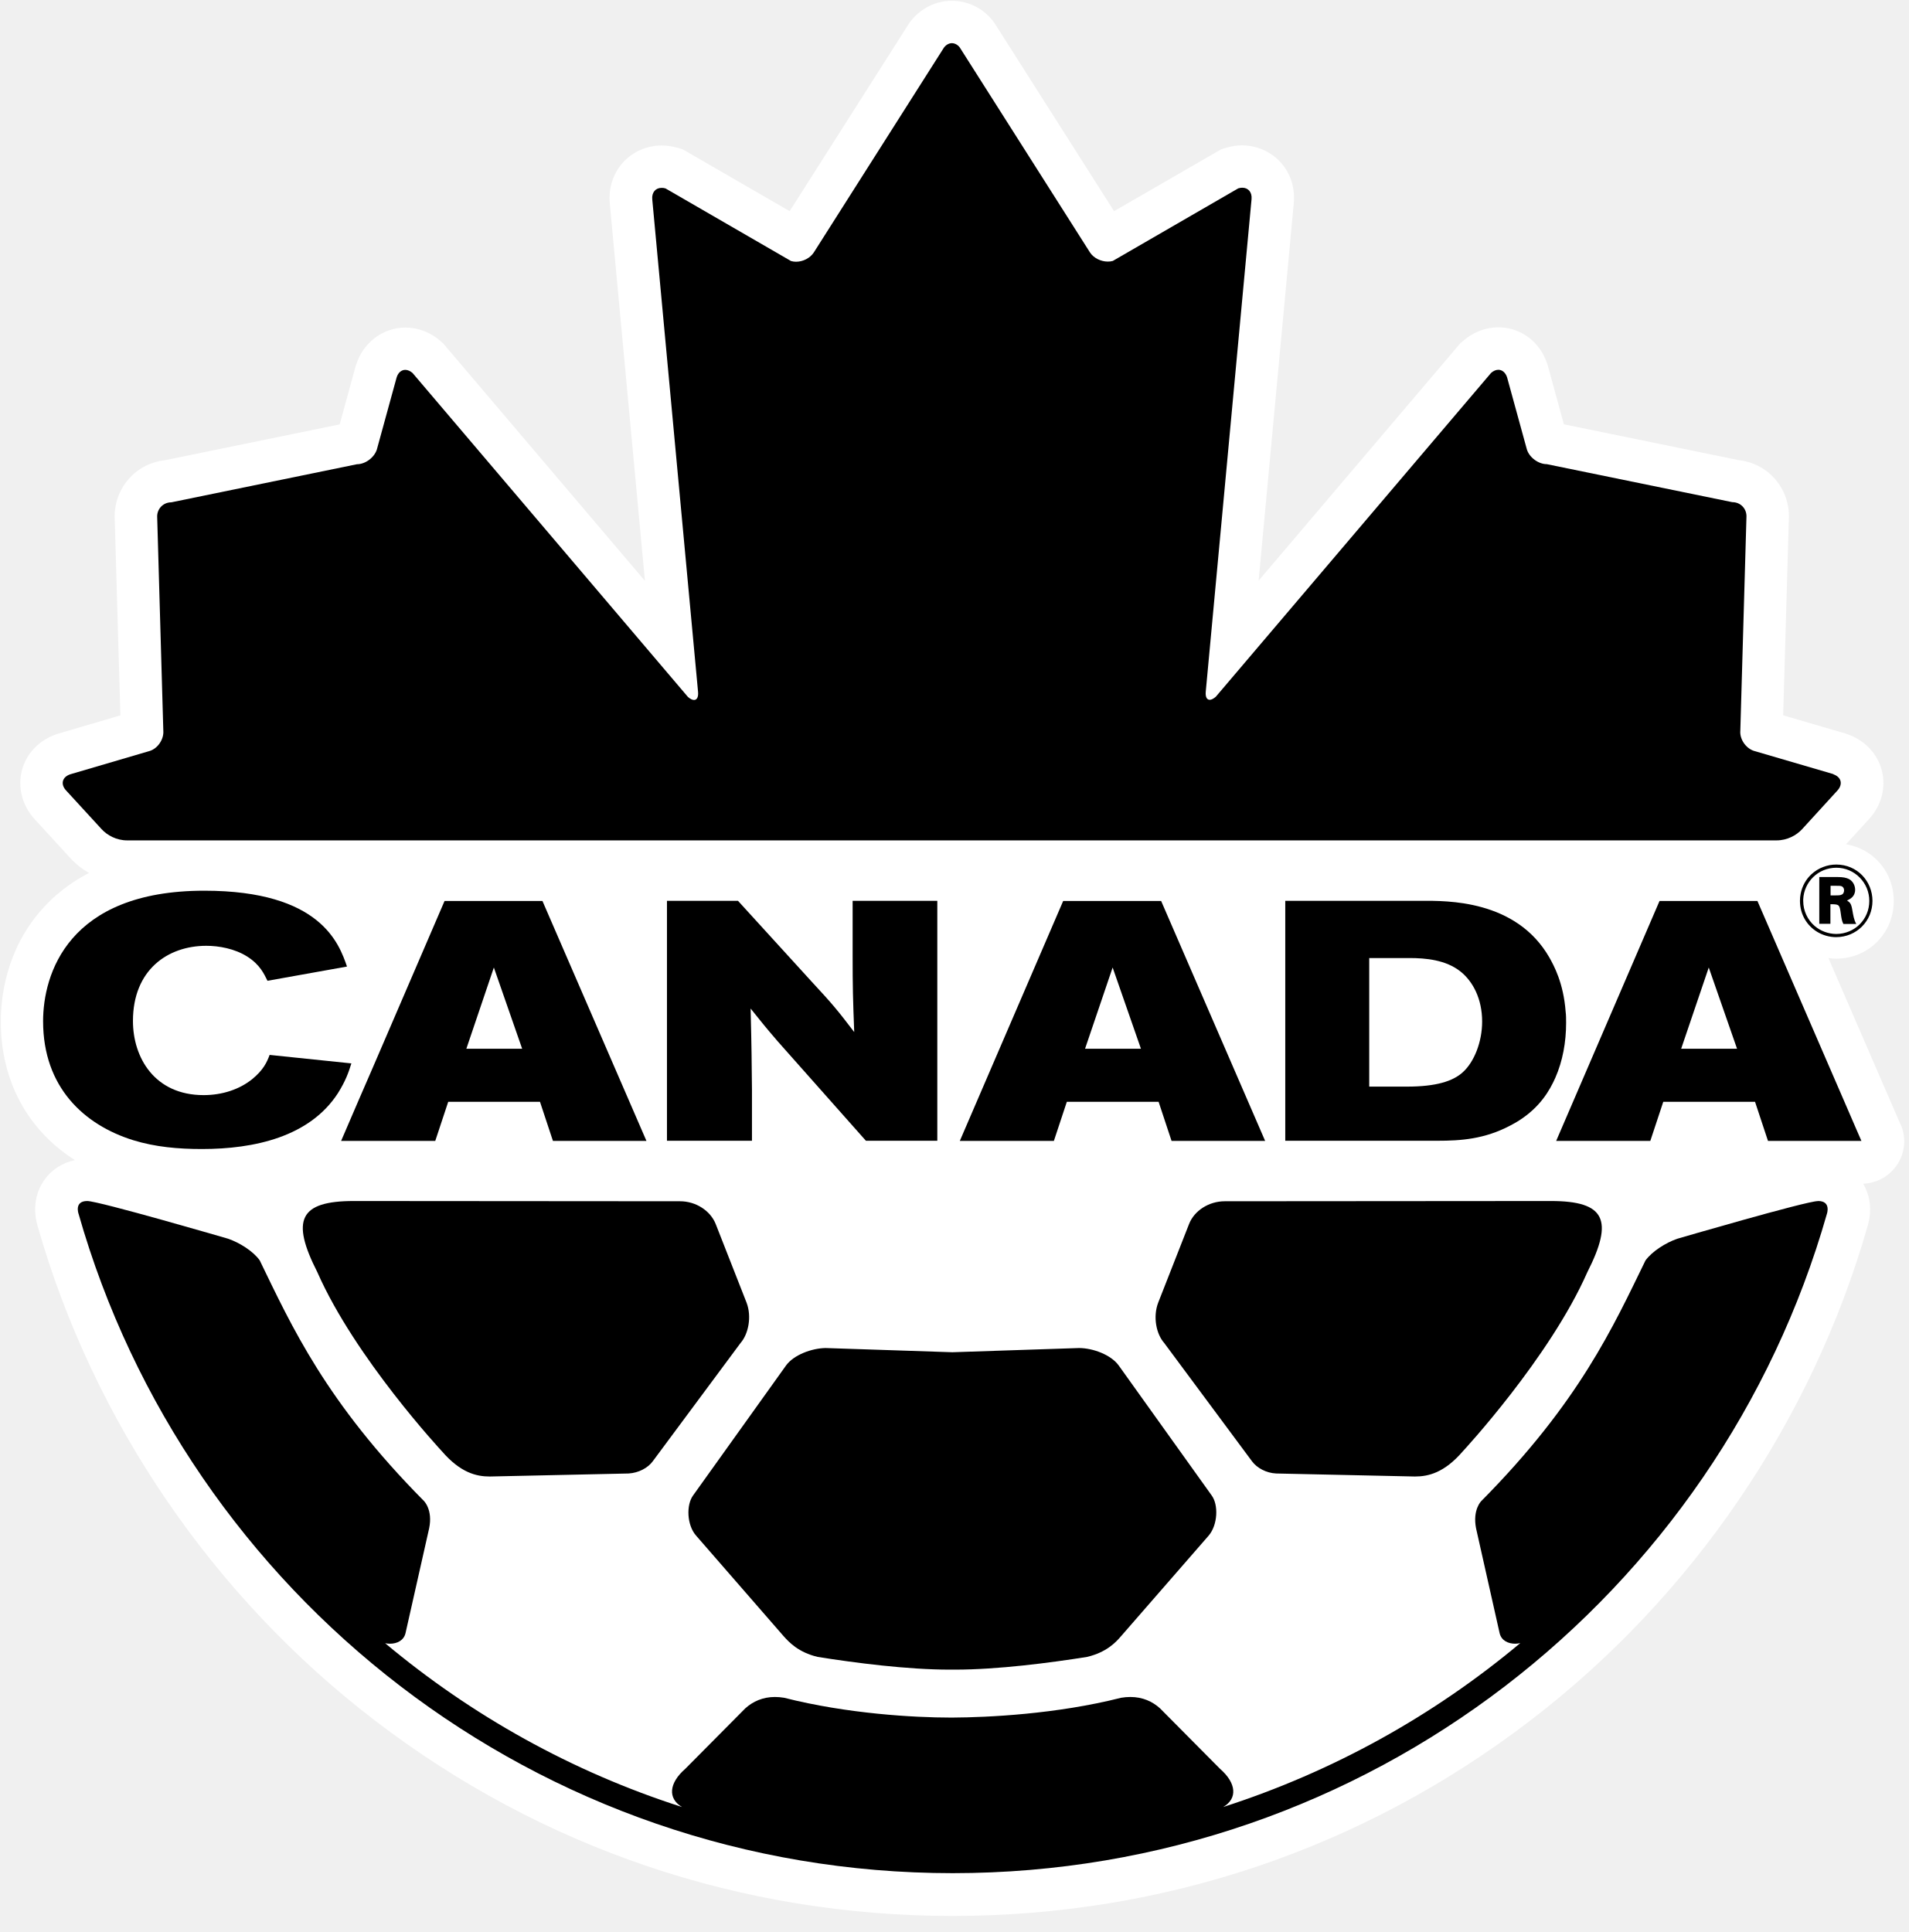
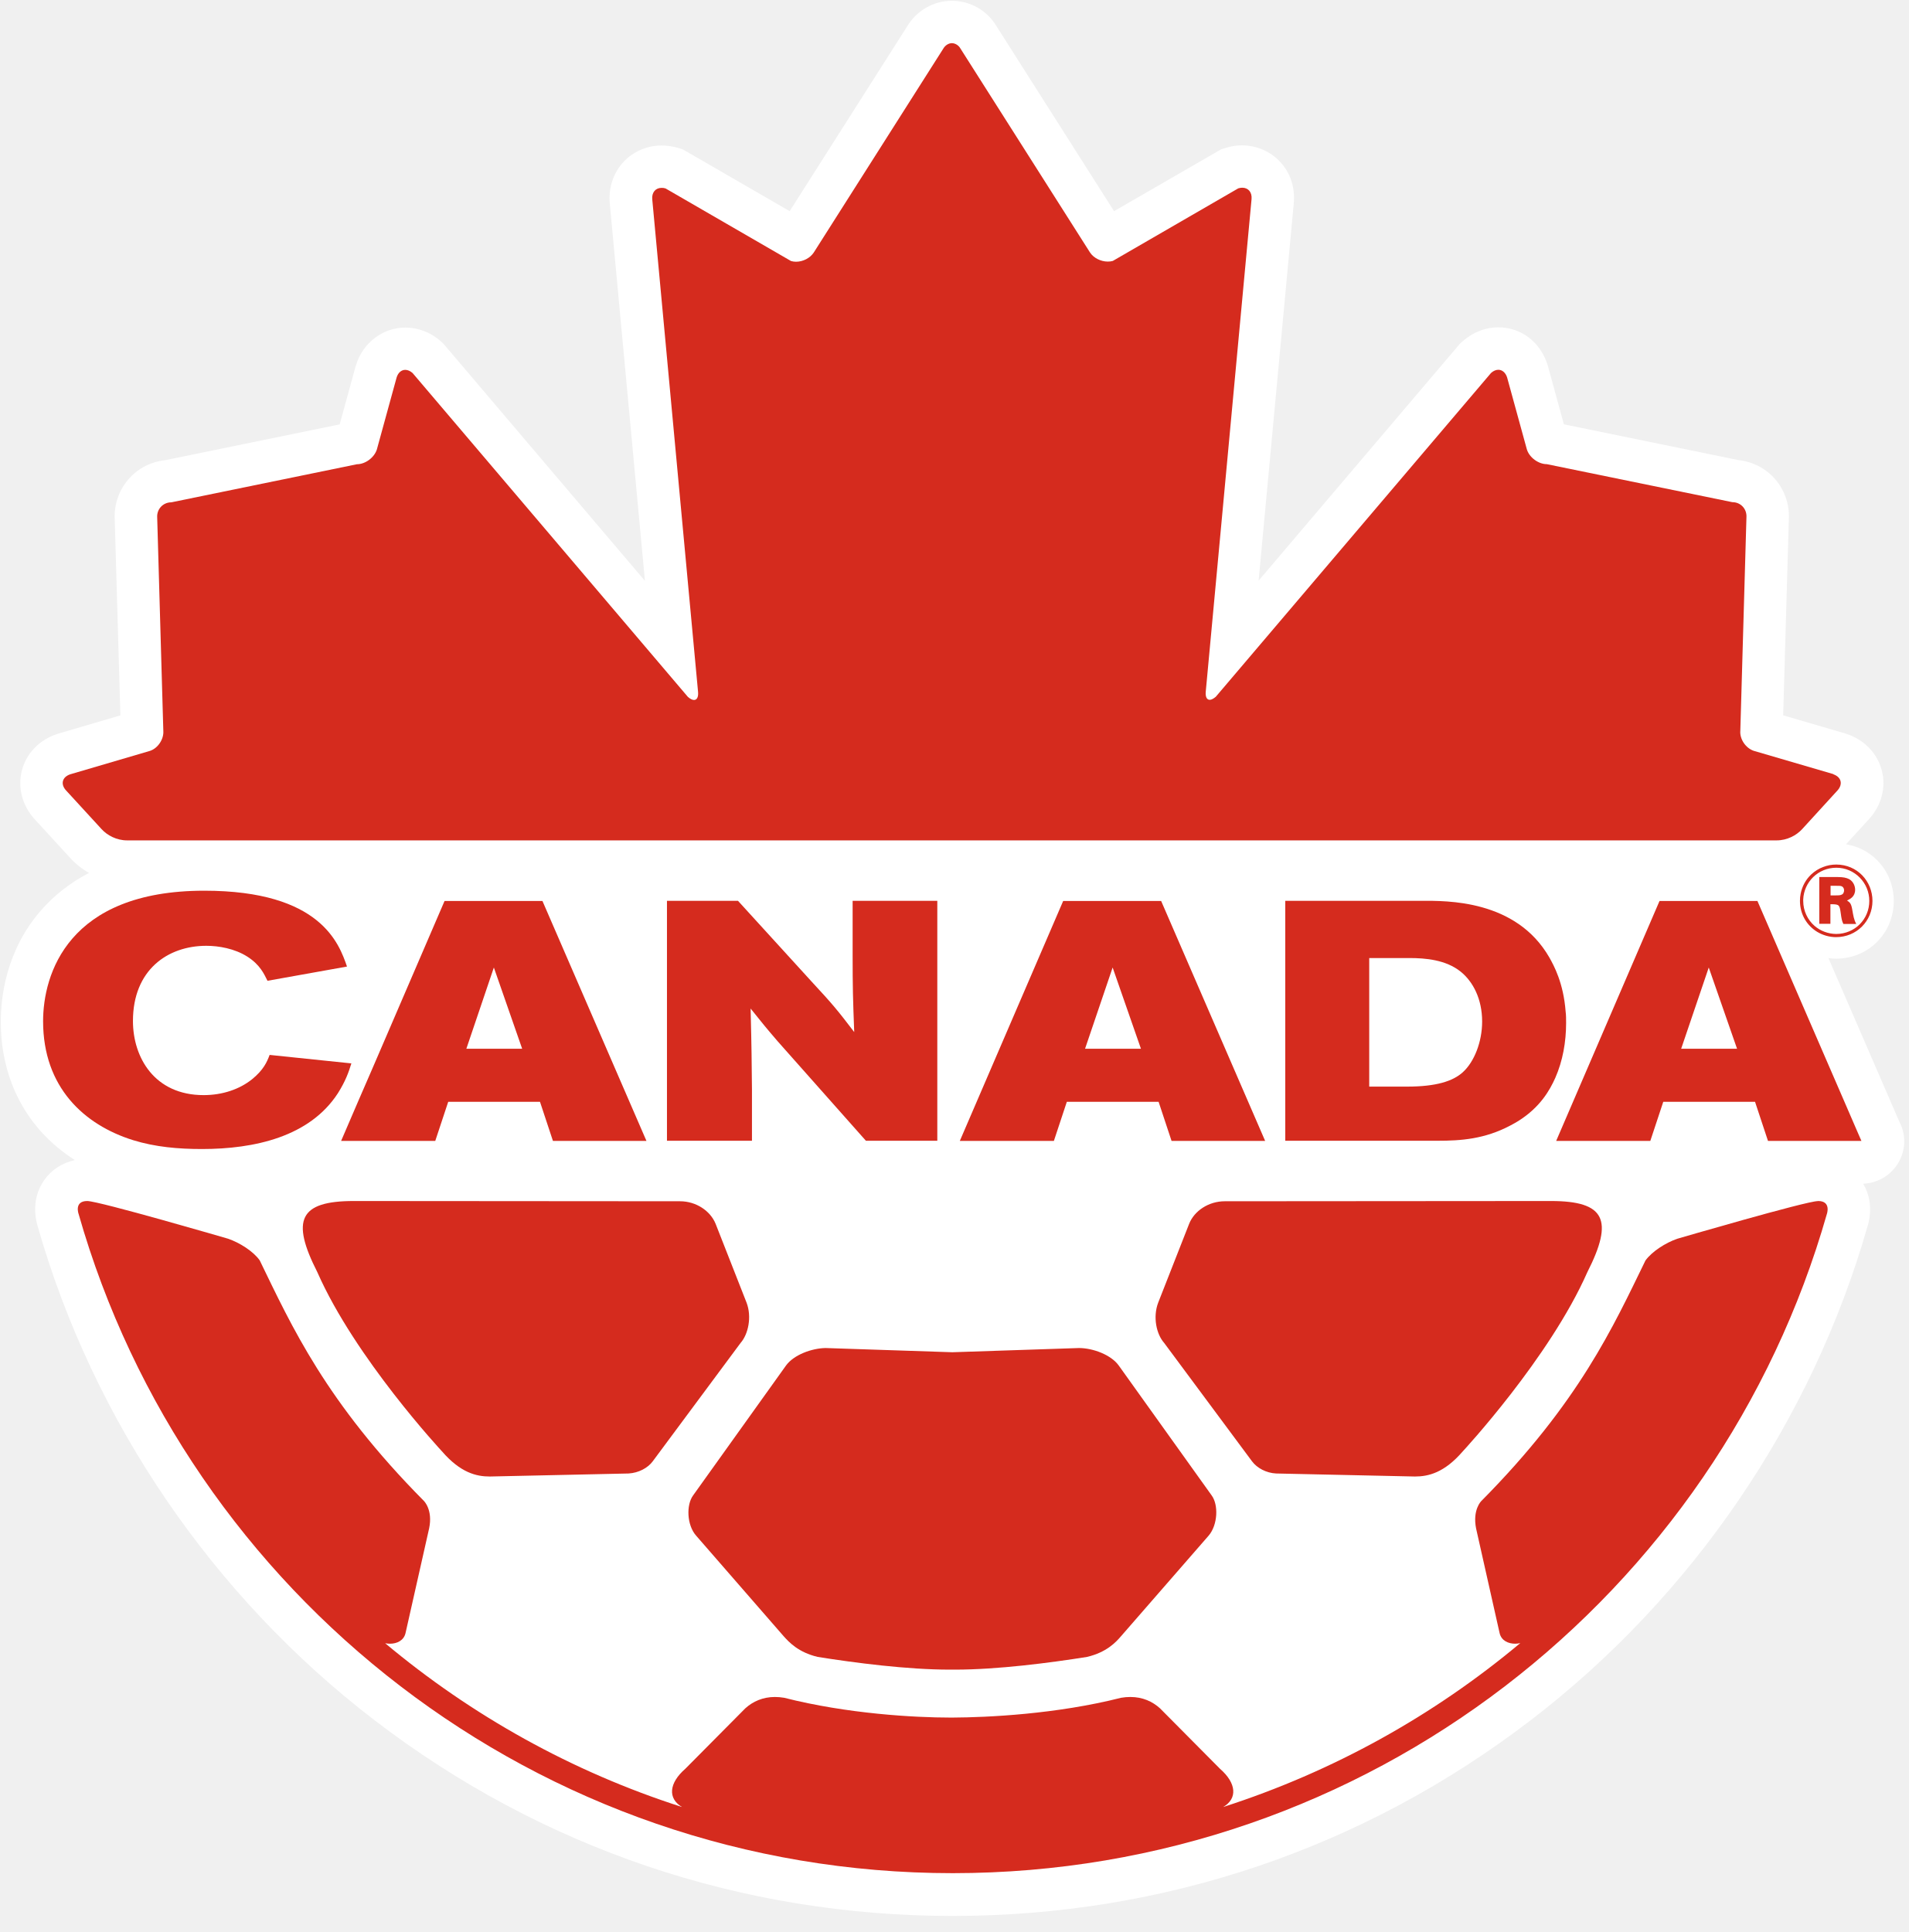
<svg xmlns="http://www.w3.org/2000/svg" width="314.27" height="318.198" version="1.2" viewBox="0 0 2400 2430">
+   <style>.b{fill:#d52b1e}.c{fill:#d52b1e}</style>
  <path d="m2390 1413.8-21.9-50.5-68.6-158.3c3.1.5 6.4.8 9.6.8 40.5 0 72.3-31.7 72.6-72.2 0-19.5-7.2-37.8-20.8-51.5-10.7-10.9-24.3-17.7-39.3-20.2l28.9-31.6c15.7-17.1 21.8-40.1 16.1-61.4-5.6-21.4-22-38.4-44-45.7l-.9-.3-.8-.3-78.3-22.9 7.1-246.5c1.1-19.2-5.7-38.2-18.8-52.3-11.7-12.7-28-20.6-45.2-22.3l-218.9-44.9-20-73.1-.3-1-.3-1c-9.1-28.5-33.3-46.9-61.9-46.9-16 0-31.9 6.1-44.6 17.4l-3 2.5-2.5 2.9-251.3 295.8 44.2-474.6c1.8-19.7-4.2-38.1-16.9-51.9-12.2-13.3-29.6-20.8-48-21-6.8 0-13.6 1-20.3 3.1l-5.9 1.8-5.4 3.1-129.5 74.8-147.4-231.9C1241.9 13.4 1220.4 1 1197.1 1c-23.2 0-44.5 12.4-56.5 32.6l-147.5 232-129.3-74.8-5.5-3.1-6-1.8c-6.7-1.9-13.5-2.9-20.3-2.9-18.4 0-36 7.7-48.2 21-12.6 13.9-18.7 32.3-16.9 51.9l44.2 474.7-251.3-295.8-2.5-2.9-2.8-2.5C541.9 418.1 526 412 509.9 412c-28.3 0-53.2 18.8-62.1 47l-.3.9-.3.9-20 73-218.9 44.9c-17.4 1.8-33.5 9.6-45.2 22.4-13.1 14.1-19.9 33-18.8 52.3l7.1 246.4-78.3 23-.8.3-.9.3c-22 7.2-38.4 24.4-43.9 45.7-5.5 21.4.5 44.4 16.2 61.4l44.6 48.6c6.8 7.5 14.9 13.9 23.7 18.8-23.7 12.3-44.2 28.3-61.1 47.9C7.5 1196 1 1254.4 1 1284.9c0 74.7 33.9 136.6 93.2 174.2-15.9 3.5-29.5 12.2-38.5 25.1-16.3 23.1-11.4 48-8.3 58.2 69.9 244.9 220.4 465.6 423.7 621.3 210.2 161.1 461.5 246.1 726.9 246.1 265.5 0 516.8-85 727-246.1 203.3-155.7 353.6-376.4 423.7-621.3 3-9.5 7.4-31.8-5.5-53.6 17.4-.6 33.2-9.6 42.8-24 10-15.1 11.6-34.1 4.3-50.7z" style="fill:#fff" />
  <path d="M900 1539.3c-6.6-16.3-24.5-28.4-44.8-28.4l-410.2-.3h-.1c-68.3 0-79.3 23.7-45.8 89.5 47.5 108 156.6 225.2 156.6 225.2 23.5 27.2 43.5 31.8 60.3 31.8l174.6-3.8c12.5-.8 24-6.8 30.3-15.3l110.5-148.9c9.7-11 14.3-32.9 7.5-50.7zM1357.1 1695.5c-.7 0-159.4 5.3-159.4 5.3s-158.6-5.3-159.4-5.3c-17.7.3-40.1 8.7-49.7 21.9l-116.8 163.3c-9 12.1-8 37.5 3.6 50.7l110 126.4c7 7.8 18.6 20.4 42.9 26.2 47.1 7.5 112.7 16 166 16h6.8c53.4 0 119-8.5 166.1-16 24.3-5.8 36-18.2 42.8-26.2l110.1-126.4c11.4-13.4 12.6-38.7 3.6-50.7l-116.8-163.3c-9.6-13.3-32.1-21.8-49.8-21.9" class="b" />
  <path d="M2286.2 1510.7c-14.7 0-176.9 47.4-176.9 47.4-14.7 5.1-31.7 16-39.9 27.3-40.4 82.8-83.1 178.1-206.5 302.6 0 0-11.2 10.9-6.5 34.5 4.2 18.9 29.6 131.7 29.6 131.7 2.3 9.5 11 13.2 19.6 13.2 2.2 0 4.3-.3 6.4-.8-108.9 91.2-235.4 161.7-373.7 206.2 18.3-10.6 16.8-30-4-48.1l-75.4-76c-9.6-8.7-22-14.3-37.3-14.3-3.7 0-7.7.3-11.7 1-81.2 20.6-167.9 24.7-211.9 24.9h-2.9c-44.9 0-129.5-4.7-208.9-24.9-4-.7-8-1-11.7-1-15.1 0-27.6 5.6-37.2 14.3l-75.4 76c-20.8 18.1-22.2 37.4-4.2 48.1-138.2-44.3-264.6-115-373.3-206 1.9.4 4 .6 6.1.6 8.6 0 17.3-3.9 19.5-13.3 0 0 25.5-112.8 29.7-131.8 4.9-23.4-6.6-34.5-6.6-34.5-123.4-124.5-166.2-219.6-206.5-302.6-8.1-11.4-25.2-22.2-39.8-27.2 0 0-162.4-47.4-177.1-47.4-16.7 0-10.9 16.1-10.9 16.1C235.2 2005.5 675.7 2356 1198.2 2356s962.9-350.5 1099.4-829.3c0 0 5.6-16.1-11-16.1h-.3z" class="b" />
  <path d="m1604.9 1853.3 174.6 3.8c16.8 0 36.9-4.6 60.3-31.8 0 0 108.9-117.2 156.5-225.2 33.4-65.7 22.5-89.5-45.8-89.5l-410.2.3c-20.2 0-38.3 12-44.8 28.4l-38.9 99.1c-6.9 18-2.3 39.7 7.5 50.7l110.5 148.9c6.3 8.5 18 14.7 30.3 15.3M2305.9 973.7l-100.5-29.4c-10-3.5-17.6-14.7-16.7-25.2l7.7-268.4c.7-10.5-7.1-19.1-17.8-19.1l-233.3-47.8c-10.5 0-21.8-8.3-25-18.4l-24.9-90.7c-2-6.2-6.3-9.6-11-9.6-3 0-6.2 1.3-9.2 4L1529 876.4c-3 2.5-5.5 3.8-7.6 3.8-3.5 0-5.6-3.5-5-10.2l57.6-619.5c.8-8.7-4.1-14.4-11.7-14.4-1.6 0-3.2.3-5 .8l-157.8 91.3c-2.1.6-4.1.8-6.4.8-8.5 0-17.7-4.4-22.3-11.5L1208 61.2c-2.3-4.2-6.7-6.9-10.9-6.9-4.1 0-8.4 2.7-10.8 6.9l-162.8 256.3c-4.6 7.1-13.6 11.7-22.4 11.7-2.2 0-4.2-.3-6.3-.9L837 237c-1.8-.6-3.4-.7-5-.7-7.6 0-12.5 5.8-11.7 14.4l57.6 619.5c.6 6.6-1.5 10.2-5 10.2-2.1 0-4.8-1.2-7.8-3.9L518.9 469.2c-2.9-2.6-6.2-4-9.2-4-4.8 0-9 3.4-10.9 9.6l-24.9 90.7c-3.3 10.1-14.5 18.4-25 18.4l-233.4 47.9c-10.5 0-18.5 8.6-17.8 19.1l7.7 268.3c.8 10.5-6.8 21.9-16.7 25.2L88.3 973.9c-10.1 3.4-12.5 12.4-5.2 20.3l44.6 48.6c7.1 7.8 18.8 14.2 32.1 14.2h2074.5c13.4 0 25.1-6.4 32.2-14.2l44.4-48.6c7.1-7.9 4.8-16.9-5.2-20.3 0 0 .2 0 .2-.2" class="b" />
  <path d="M339.1 1326.8c-3.4 9.1-7.7 18.8-21.8 30.4-15.9 12.9-37.6 20.2-61.2 20.2-61.9 0-88.9-47.5-88.9-93.2 0-64.2 43.6-94.6 92.3-94.6 15.4 0 35.6 3.4 51.7 13.7 15.9 10.2 20.9 21.7 25.2 30.3l100-17.9c-9.9-28.6-32.9-95.4-179.5-95.4-171.9 0-202.7 105.6-202.7 164.2 0 82.9 51.4 130.3 113.3 149.6 27.9 8.6 56.9 11.1 86.4 11.1 66.2 0 135.5-15.4 171-70.1 9.7-15.4 13.6-26.5 17-37.6l-103.1-10.7z" class="c" />
  <path fill-rule="evenodd" d="M682.2 1133.2 813 1435H695.4l-16.3-49.2H563.7l-16.3 49.2H429l22.2-51.6 16.5-38 17.2-39.9 74.2-172.3zm-25.5 185.9-35.6-102.2-34.6 102.2z" class="c" />
  <path d="M1072.3 1201.5c0 40.6.4 55.1 2 96.6-21.3-27.9-26.9-34.7-53.4-63.3L928.1 1133h-89.3v301.8h106.9v-64.1c-.4-38.5-.4-50.1-1.7-102.2 13.7 17.1 18.8 23.5 34.2 41.4l110.8 124.9h89.8V1133h-106.5z" class="c" />
  <path fill-rule="evenodd" d="m1460.3 1133.2 130.8 301.8h-117.7l-16.3-49.2h-115.4l-16.3 49.2h-118.3l130-301.8zm-25.4 185.9-35.6-102.2-34.7 102.2zM2334.8 1420.8l6.2 14.2h-117.5l-16.3-49.2h-115.4l-16.3 49.2h-118.4l130-301.8h123.1l108.9 251.3zm-150.2-101.7-35.6-102.2-34.7 102.2zM1969.6 1286.8c0 23.6-4.2 47.6-13.6 68.9-7 15.7-19 36.8-46.1 54-3.3 2-6.7 4-10.4 5.9-32.4 17.2-62.5 19.2-91.5 19.2h-191.6V1133h171.4c31.3 0 118.8-1.8 160.8 71.4 5.6 10 17.7 31.9 20.4 67.9.6 4.4.6 9.3.6 14.5m-130.1 61.8h.2c14.3-12.9 24.3-38.1 24.3-63.7 0-28.6-11.6-50.4-27-62.8-18.7-15-44.4-17.1-64.4-17.1H1722v161.7h47.4c36.8 0 57.7-6.8 70.1-17.9zM2329.4 1143.7c1.4 8 2.1 13 5.1 18.4h-16.2c-1.9-3.6-2.5-7.6-3.2-12.8-1.5-11.1-2-11.7-10.5-12h-2.6v24.6h-14v-58.8h20.9c5 0 9.9.1 13.9 1.5 7.4 2.3 10.3 9.2 10.3 14.5 0 8.7-6.5 11.8-10.2 13.5 3.6 2.4 5.2 3.8 6.5 11.1m-12.7-18.7c1.8-1 2.5-3.4 2.5-5.2 0-1.7-.7-4.1-3.1-5.1-1.6-.6-2.7-.6-9.6-.6h-4.3v12.1h6.2c4.2 0 6.5-.1 8.2-1.2z" class="c" />
  <path fill-rule="evenodd" d="M2354.9 1133.2c-.1 25.3-20 45.5-45.8 45.5-8.4 0-16.7-2.4-23.8-6.7-12.6-7.7-21.6-21.6-21.6-39q0-4.65.9-9c1.9-9.6 6.6-17.9 13.3-24.2 4.4-4.1 9.6-7.4 15.2-9.4 5.1-2 10.6-3 16.3-3 26.3 0 45.5 20.9 45.5 45.8m-45.5 41.5h-.1zm-.1 0c23.5-.1 41.6-18.6 41.6-41.5.1-22.8-18.4-41.8-41.4-41.8-22.9 0-40.8 17.9-41.7 40v1.6c0 12.8 5.6 24 14.3 31.6 7.4 6.3 16.9 10 27.2 10.1" class="c" />
</svg>
